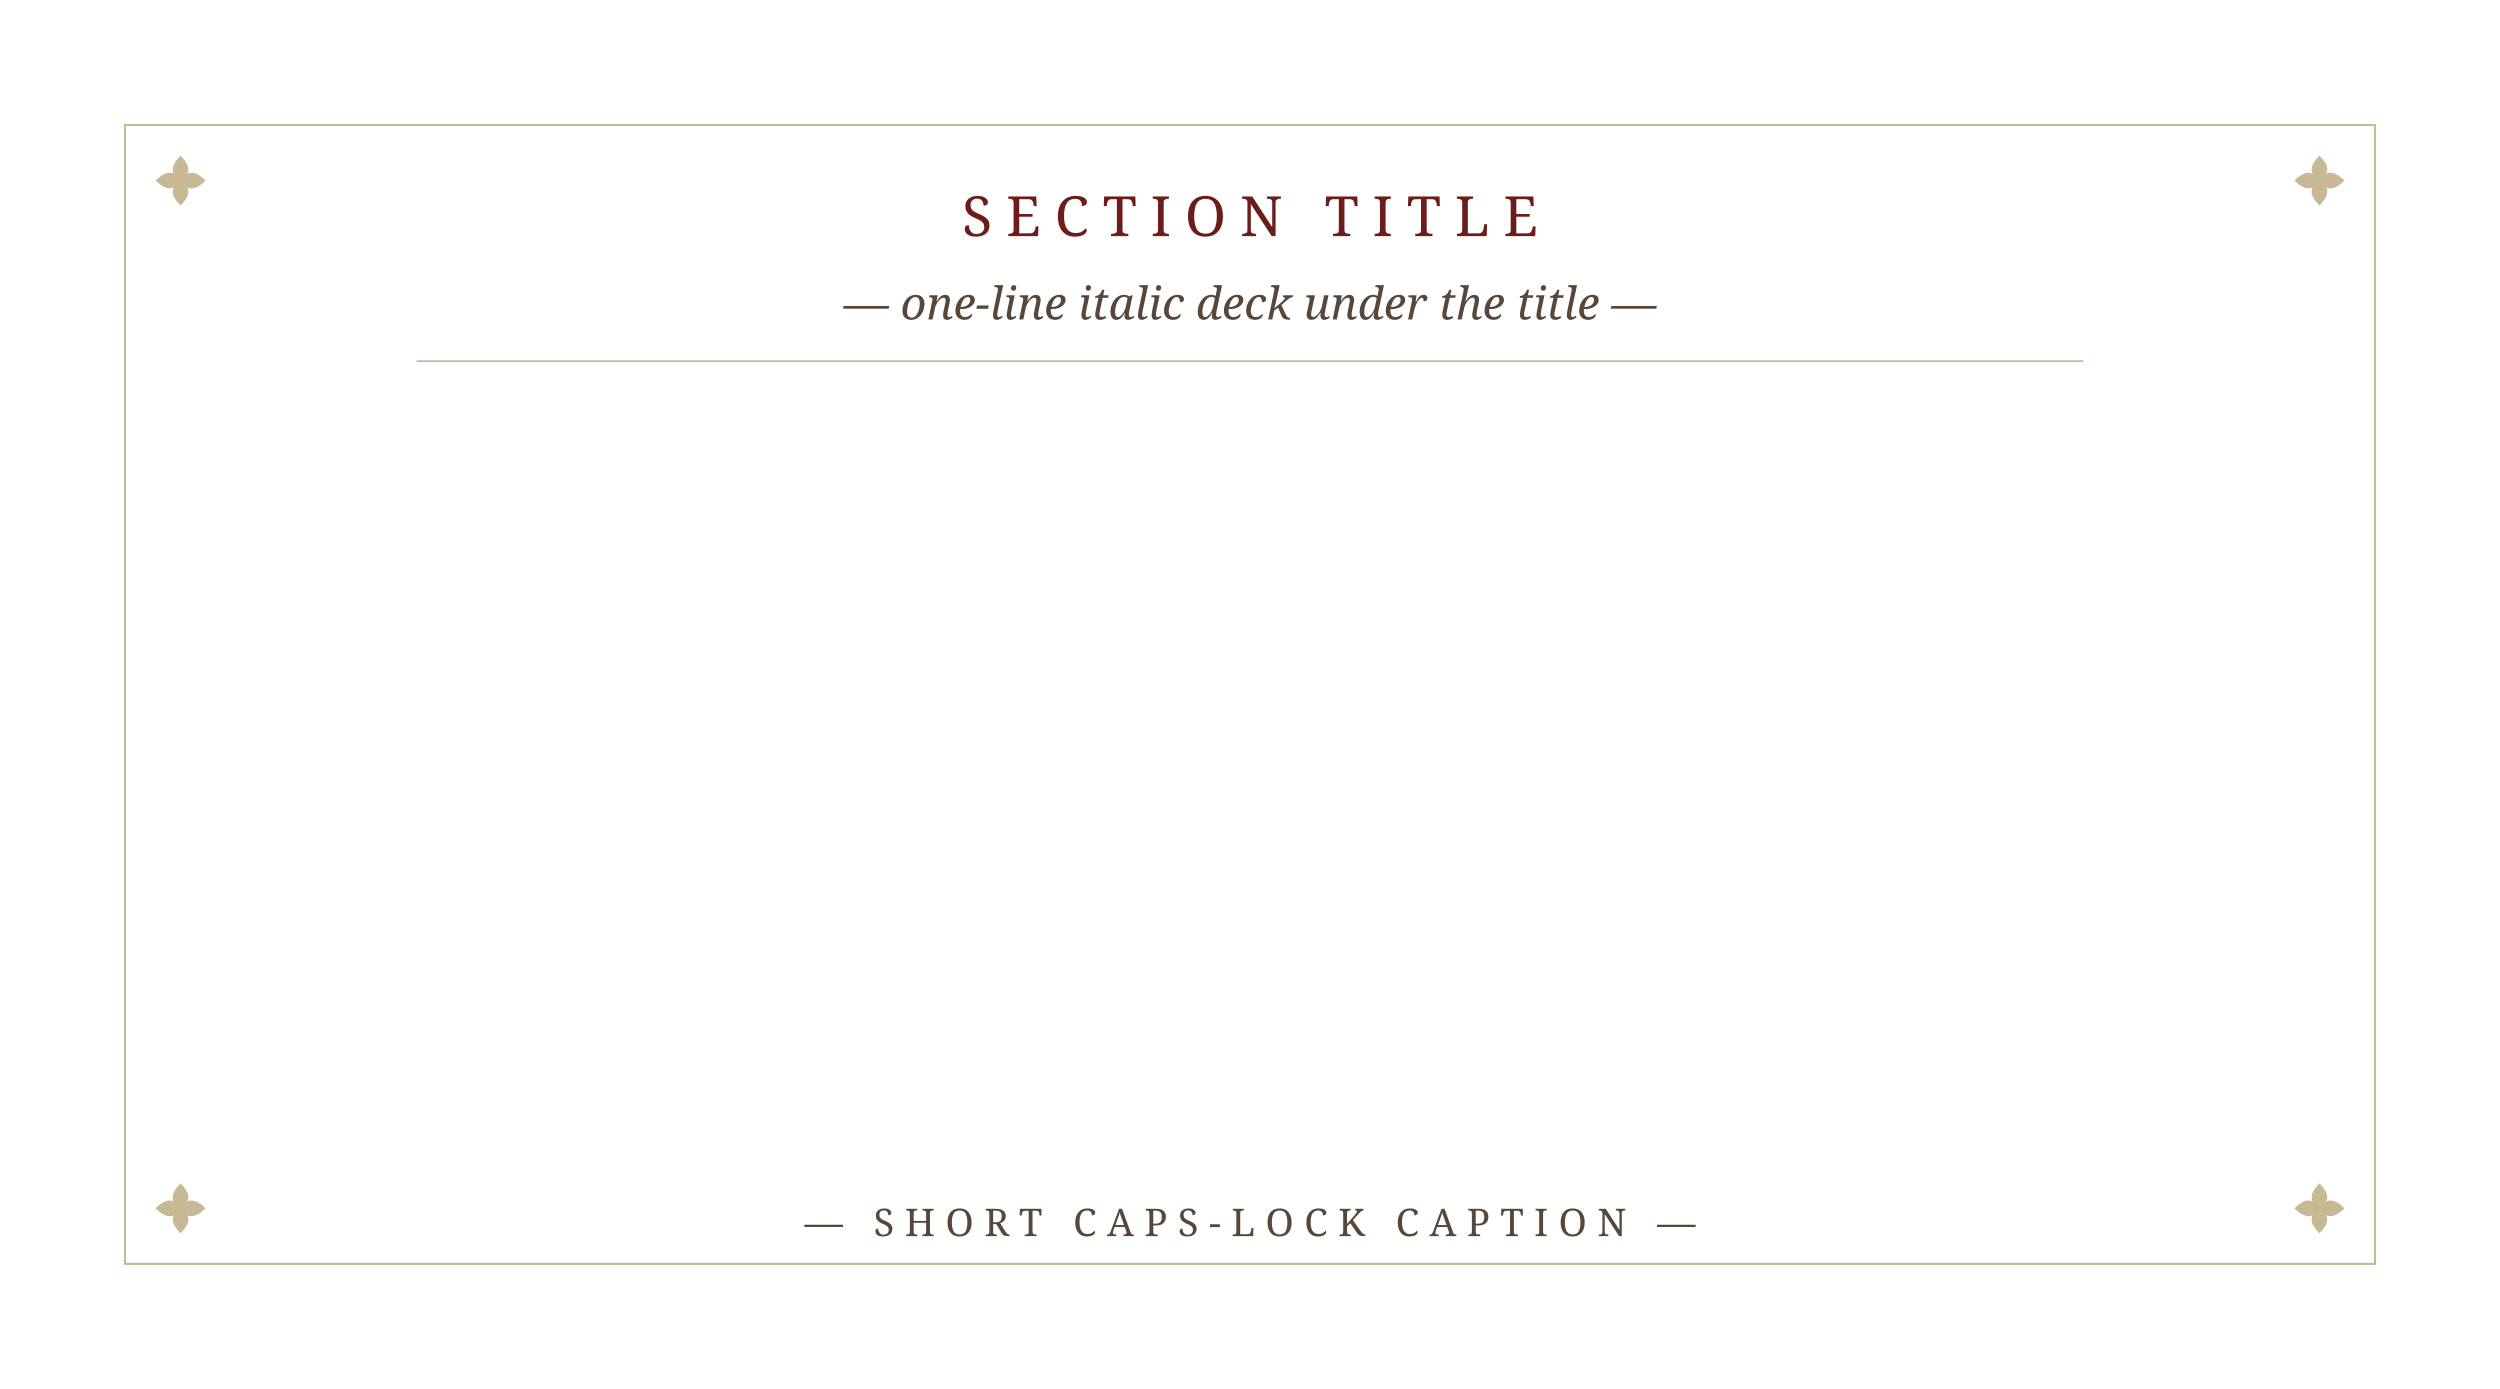
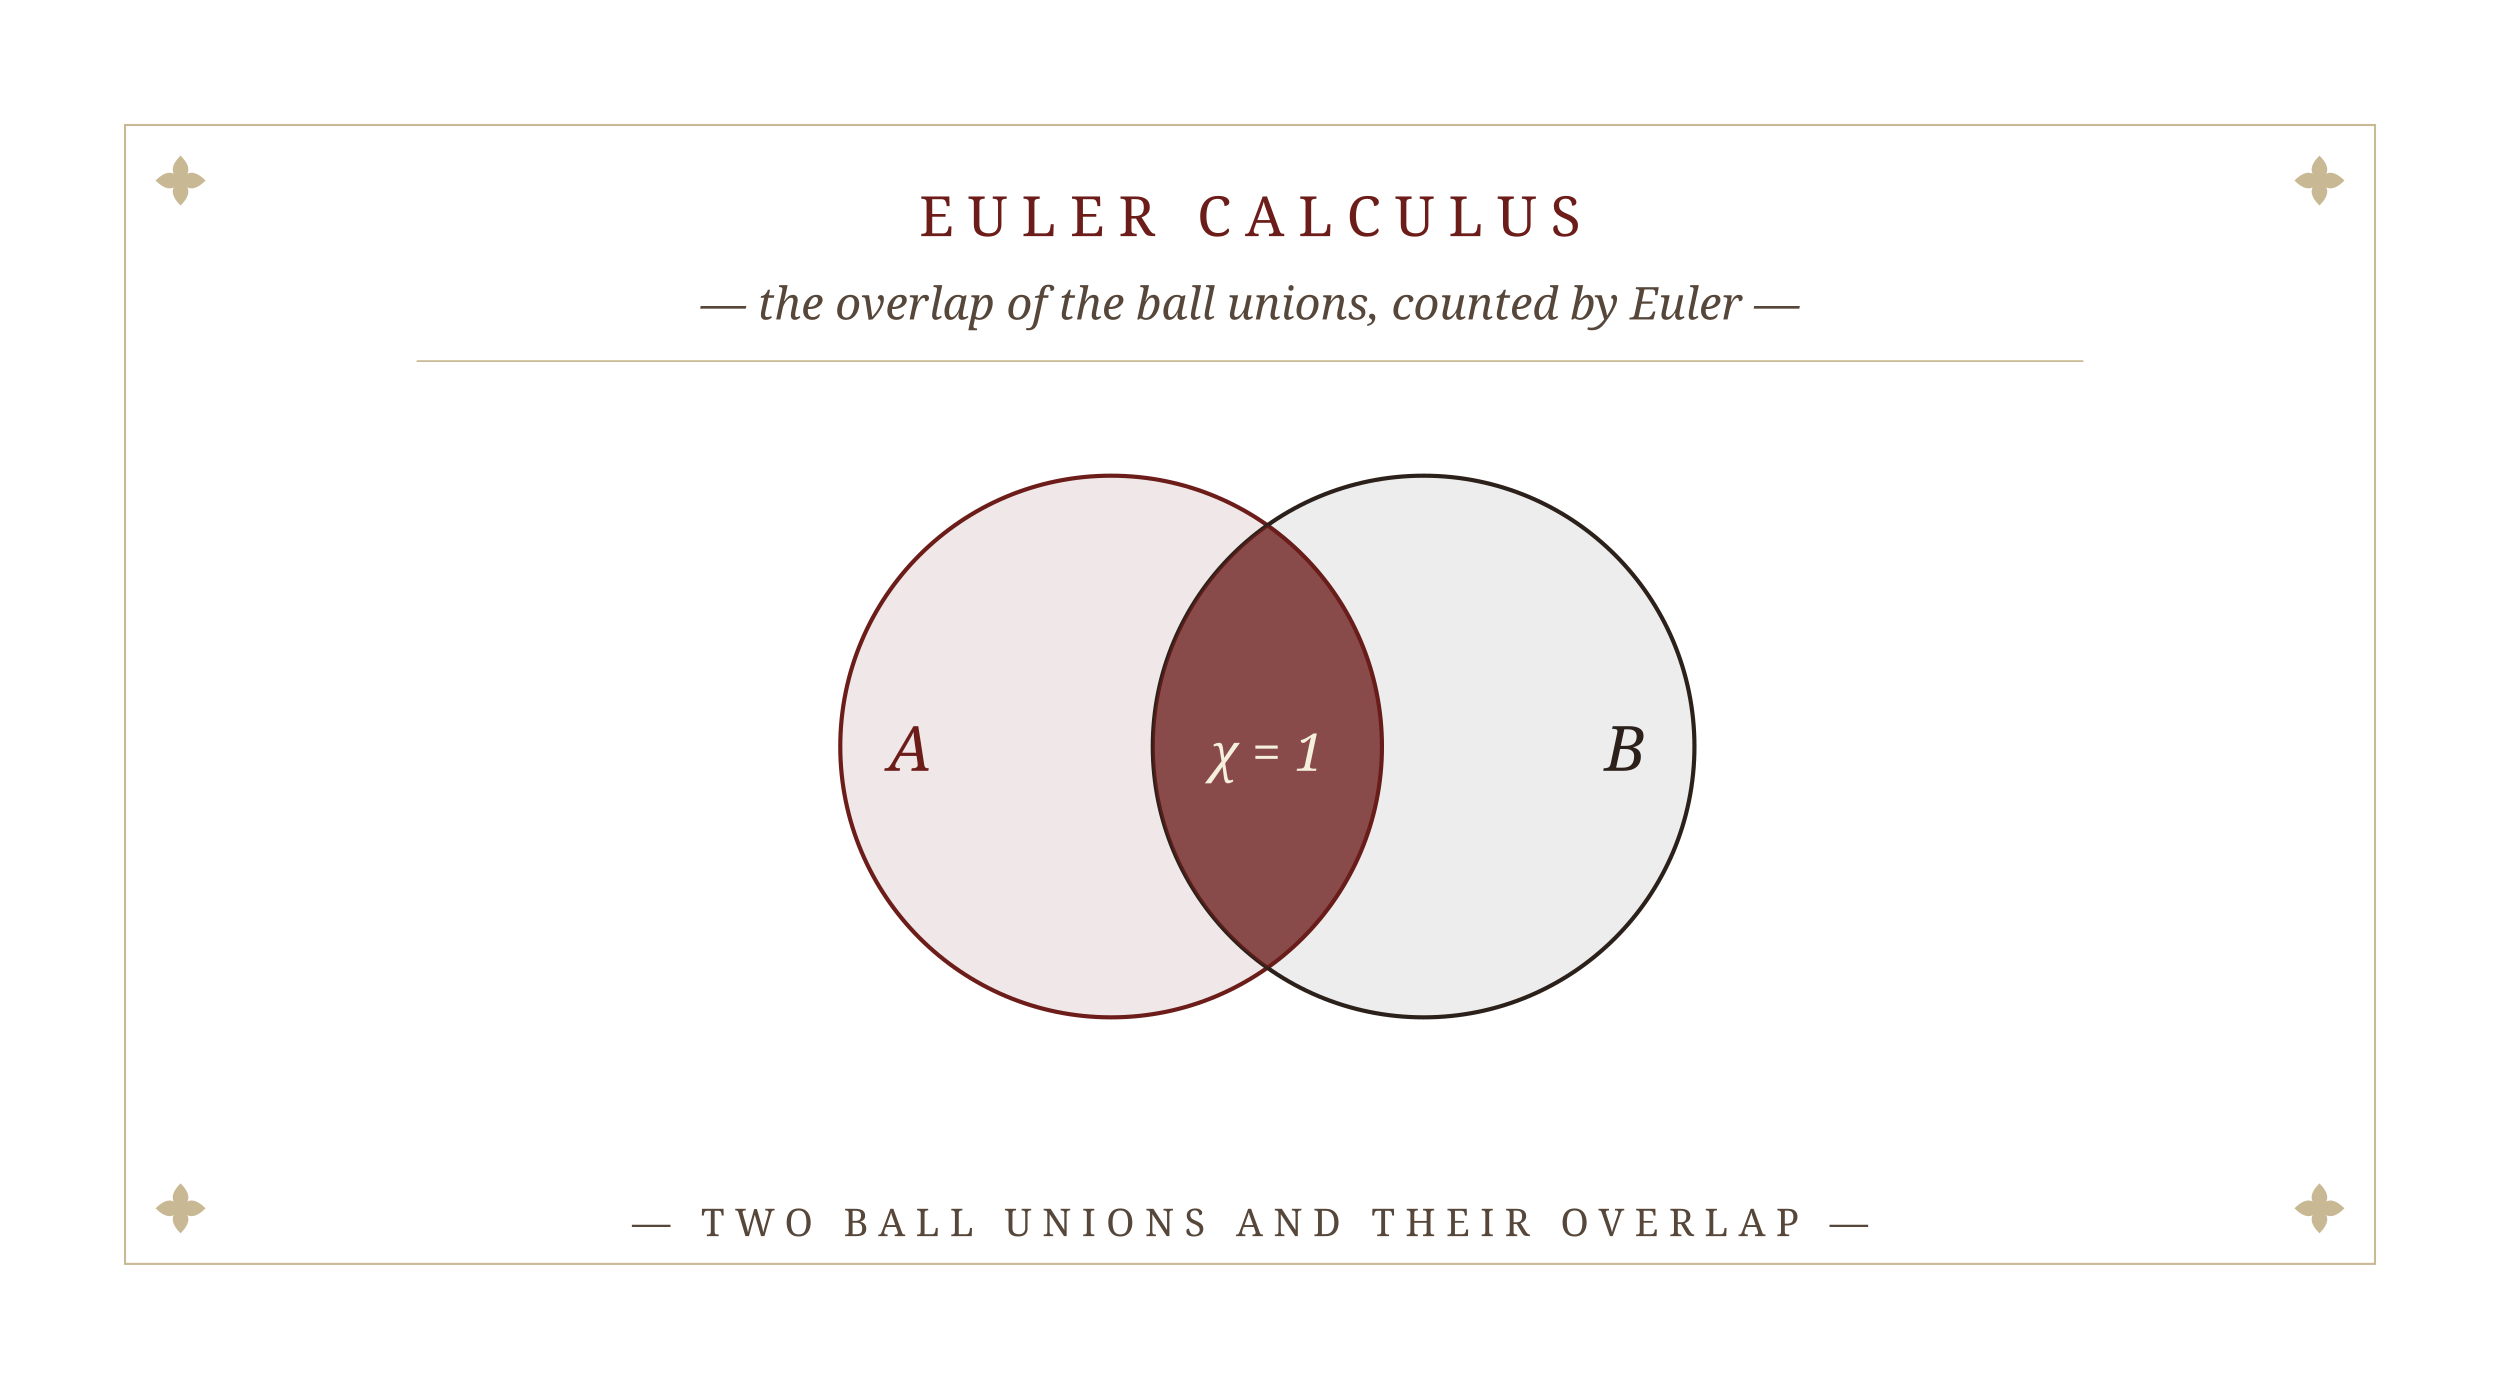
- <svg xmlns="http://www.w3.org/2000/svg" viewBox="0 0 720 400" preserveAspectRatio="xMidYMid meet">
+ <svg xmlns="http://www.w3.org/2000/svg" viewBox="0 0 720 400" role="img" aria-label="Section I plate">
  <rect x="36" y="36" width="648" height="328" fill="none" stroke="#c8b894" stroke-width="0.6" />
-   <text x="360" y="68" fill="#6c1d1a" font-family="Alegreya SC, EB Garamond, Georgia, serif" font-weight="500" font-size="16" letter-spacing="4" text-anchor="middle">SECTION TITLE</text>
-   <text x="360" y="92" fill="#57473a" font-family="EB Garamond, Georgia, serif" font-style="italic" font-size="13" text-anchor="middle">— one-line italic deck under the title —</text>
+   <text x="360" y="68" fill="#6c1d1a" font-family="Alegreya SC, EB Garamond, Georgia, serif" font-size="16" letter-spacing="4" font-weight="500" text-anchor="middle">EULER CALCULUS</text>
+   <text x="360" y="92" fill="#57473a" font-family="EB Garamond, Georgia, serif" font-size="13" font-style="italic" text-anchor="middle">— the overlap of the ball unions, counted by Euler —</text>
  <line x1="120" y1="104" x2="600" y2="104" stroke="#c8b894" stroke-width="0.5" />
+   <defs>
+     <clipPath id="cA">
+       <circle cx="320" cy="215" r="78" />
+     </clipPath>
+   </defs>
+   <circle cx="320" cy="215" r="78" fill="#6c1d1a" fill-opacity="0.1" stroke="#6c1d1a" stroke-width="1.2" />
+   <circle cx="410" cy="215" r="78" fill="#2b211a" fill-opacity="0.08" stroke="#2b211a" stroke-width="1.2" />
+   <g clip-path="url(#cA)">
+     <circle cx="410" cy="215" r="78" fill="#6c1d1a" fill-opacity="0.75" />
+   </g>
+   <text x="365" y="222" fill="#f5efde" font-family="EB Garamond, Georgia, serif" font-size="15" font-style="italic" text-anchor="middle">χ = 1</text>
+   <text x="262" y="222" fill="#6c1d1a" font-family="EB Garamond, Georgia, serif" font-size="18" font-style="italic" text-anchor="middle">A</text>
+   <text x="468" y="222" fill="#2b211a" font-family="EB Garamond, Georgia, serif" font-size="18" font-style="italic" text-anchor="middle">B</text>
  <g fill="#c8b894" stroke="none">
    <g transform="translate(52, 52) scale(0.9)">
      <path d="M 0 -8 Q 5 -3 0 0 Q -5 -3 0 -8 Z" />
      <path d="M 0 8  Q 5 3  0 0 Q -5 3  0 8  Z" />
      <path d="M -8 0 Q -3 -5 0 0 Q -3 5 -8 0 Z" />
      <path d="M 8 0  Q 3 -5  0 0 Q 3 5  8 0  Z" />
      <circle cx="0" cy="0" r="2.0" />
    </g>
    <g transform="translate(668, 52) scale(0.9)">
      <path d="M 0 -8 Q 5 -3 0 0 Q -5 -3 0 -8 Z" />
      <path d="M 0 8  Q 5 3  0 0 Q -5 3  0 8  Z" />
      <path d="M -8 0 Q -3 -5 0 0 Q -3 5 -8 0 Z" />
      <path d="M 8 0  Q 3 -5  0 0 Q 3 5  8 0  Z" />
      <circle cx="0" cy="0" r="2.0" />
    </g>
    <g transform="translate(52, 348) scale(0.9)">
      <path d="M 0 -8 Q 5 -3 0 0 Q -5 -3 0 -8 Z" />
      <path d="M 0 8  Q 5 3  0 0 Q -5 3  0 8  Z" />
      <path d="M -8 0 Q -3 -5 0 0 Q -3 5 -8 0 Z" />
      <path d="M 8 0  Q 3 -5  0 0 Q 3 5  8 0  Z" />
      <circle cx="0" cy="0" r="2.0" />
    </g>
    <g transform="translate(668, 348) scale(0.9)">
      <path d="M 0 -8 Q 5 -3 0 0 Q -5 -3 0 -8 Z" />
      <path d="M 0 8  Q 5 3  0 0 Q -5 3  0 8  Z" />
      <path d="M -8 0 Q -3 -5 0 0 Q -3 5 -8 0 Z" />
      <path d="M 8 0  Q 3 -5  0 0 Q 3 5  8 0  Z" />
      <circle cx="0" cy="0" r="2.0" />
    </g>
  </g>
-   <text x="360" y="356" fill="#57473a" font-family="Alegreya SC, EB Garamond, Georgia, serif" font-size="11" letter-spacing="3" text-anchor="middle">— SHORT CAPS-LOCK CAPTION —</text>
+   <text x="360" y="356" fill="#57473a" font-family="Alegreya SC, EB Garamond, Georgia, serif" font-size="11" letter-spacing="3" text-anchor="middle">— TWO BALL UNIONS AND THEIR OVERLAP —</text>
</svg>
